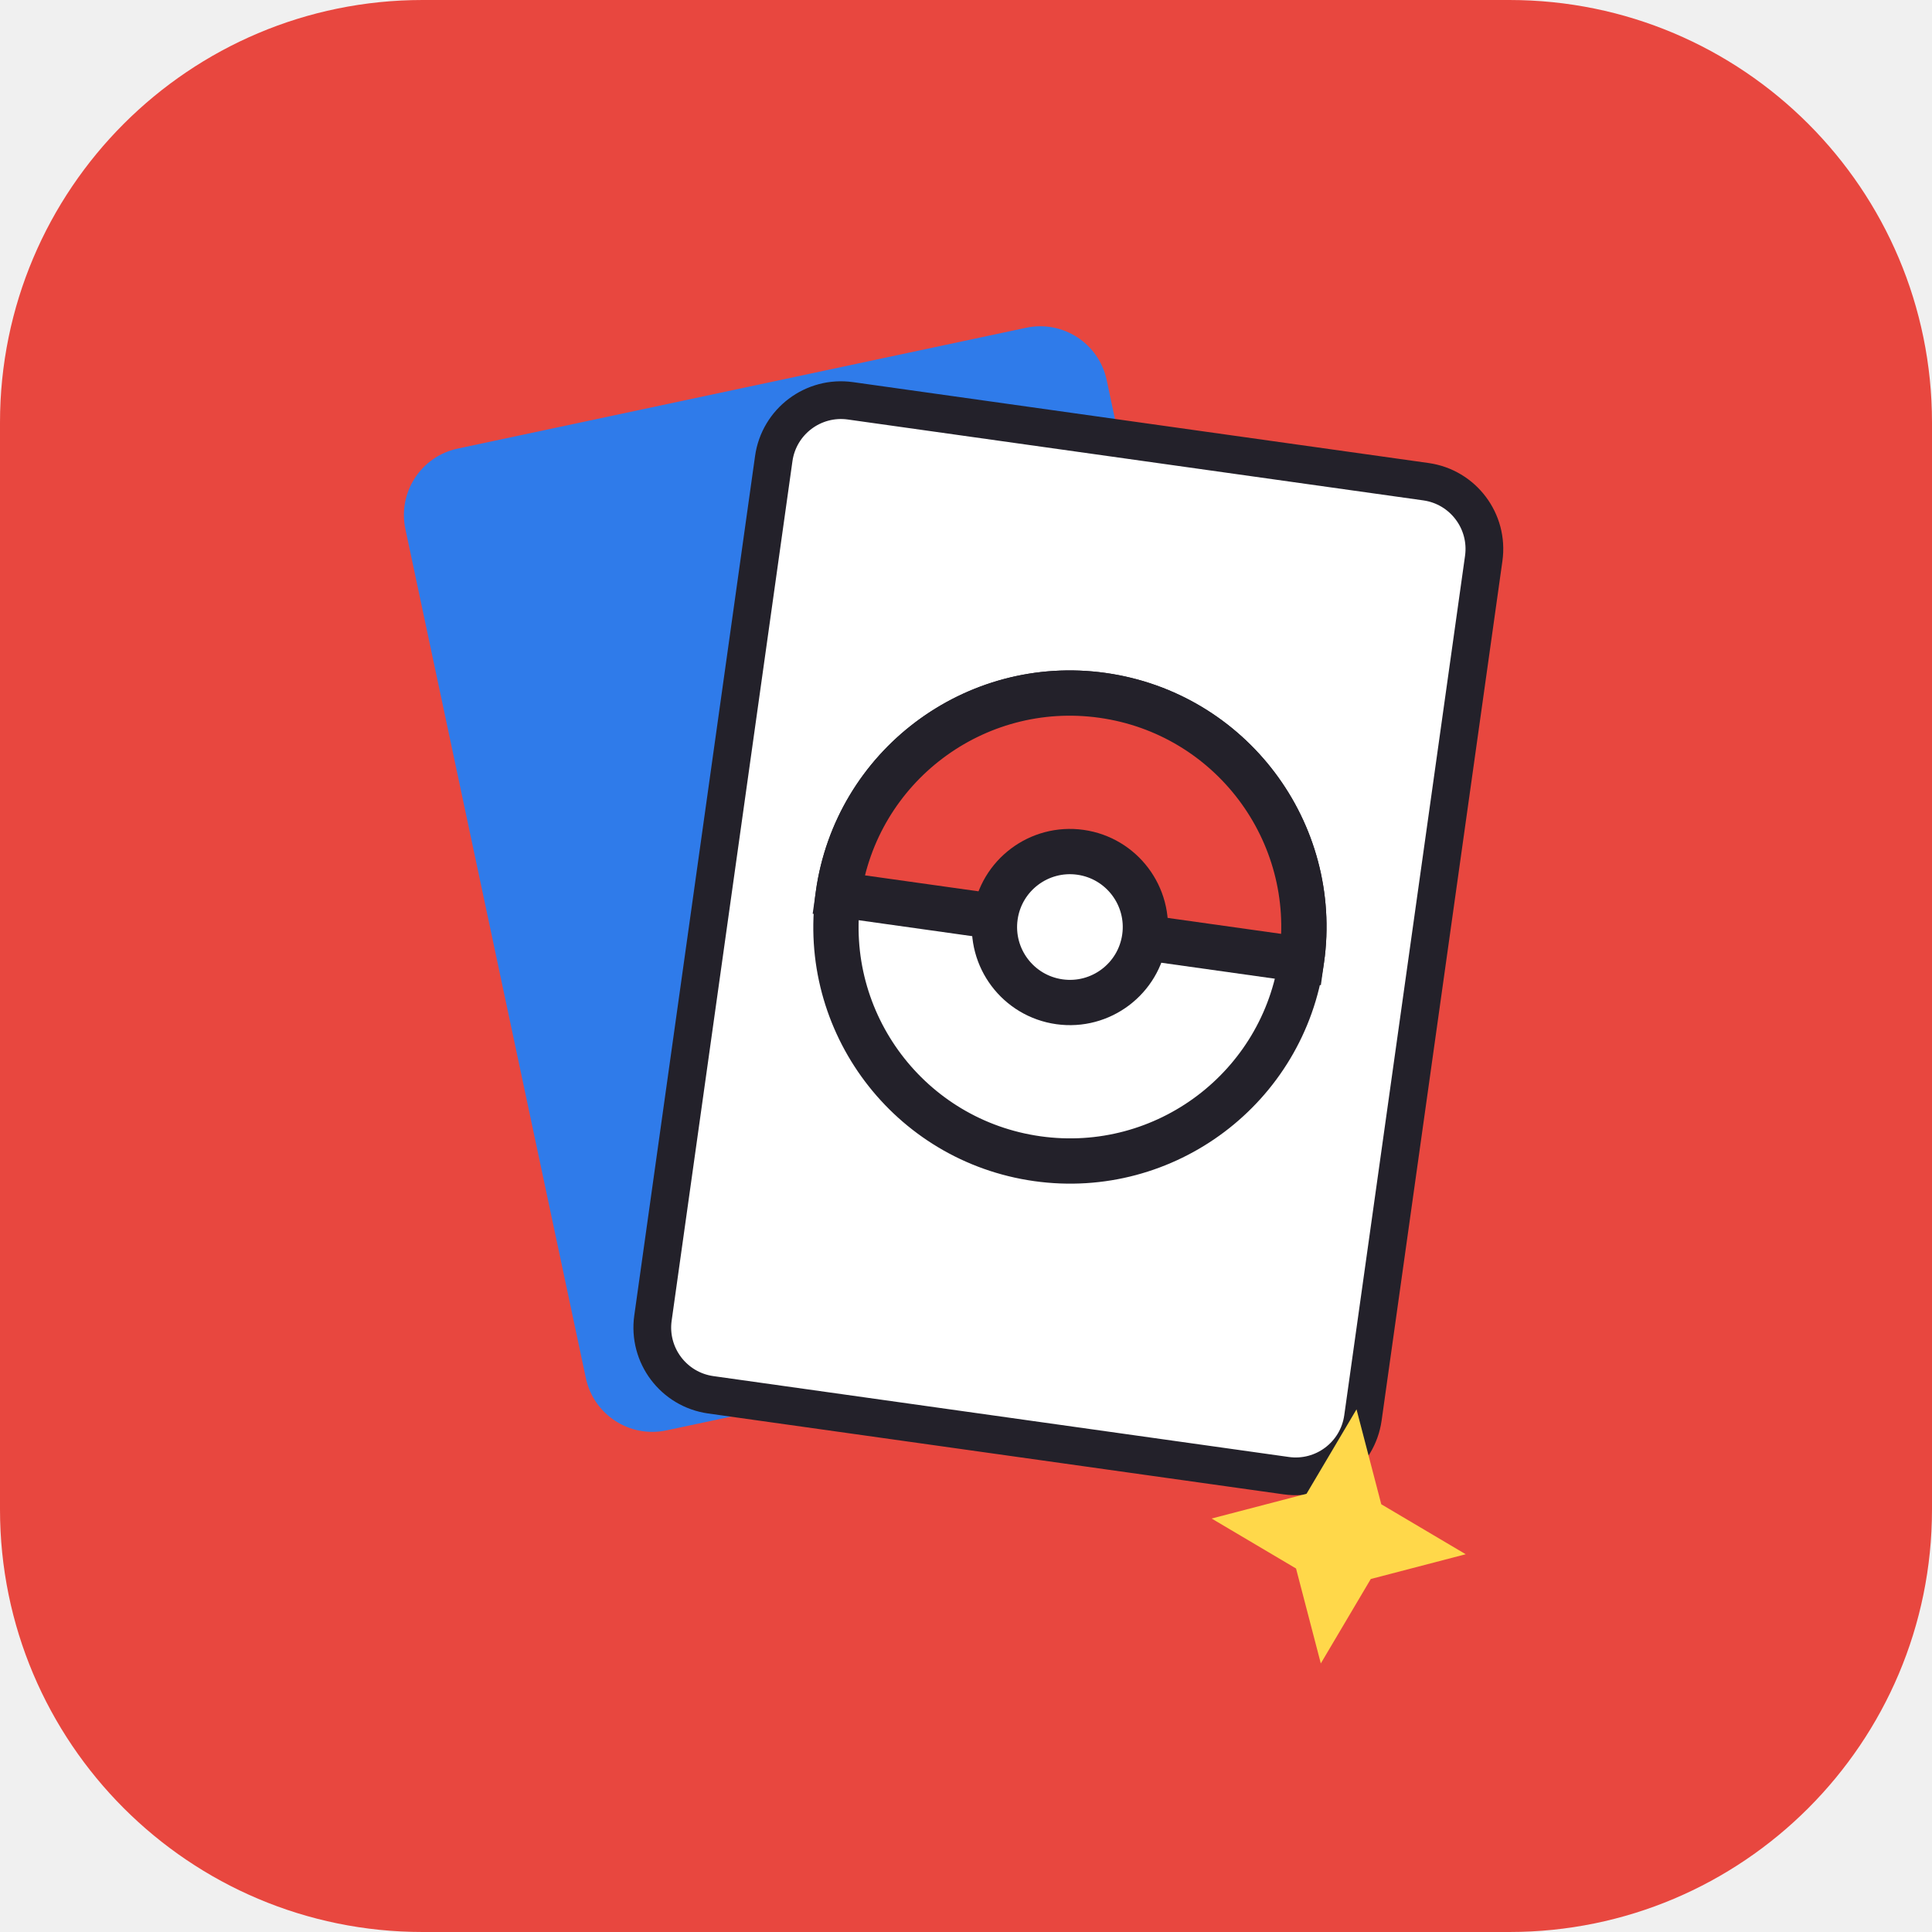
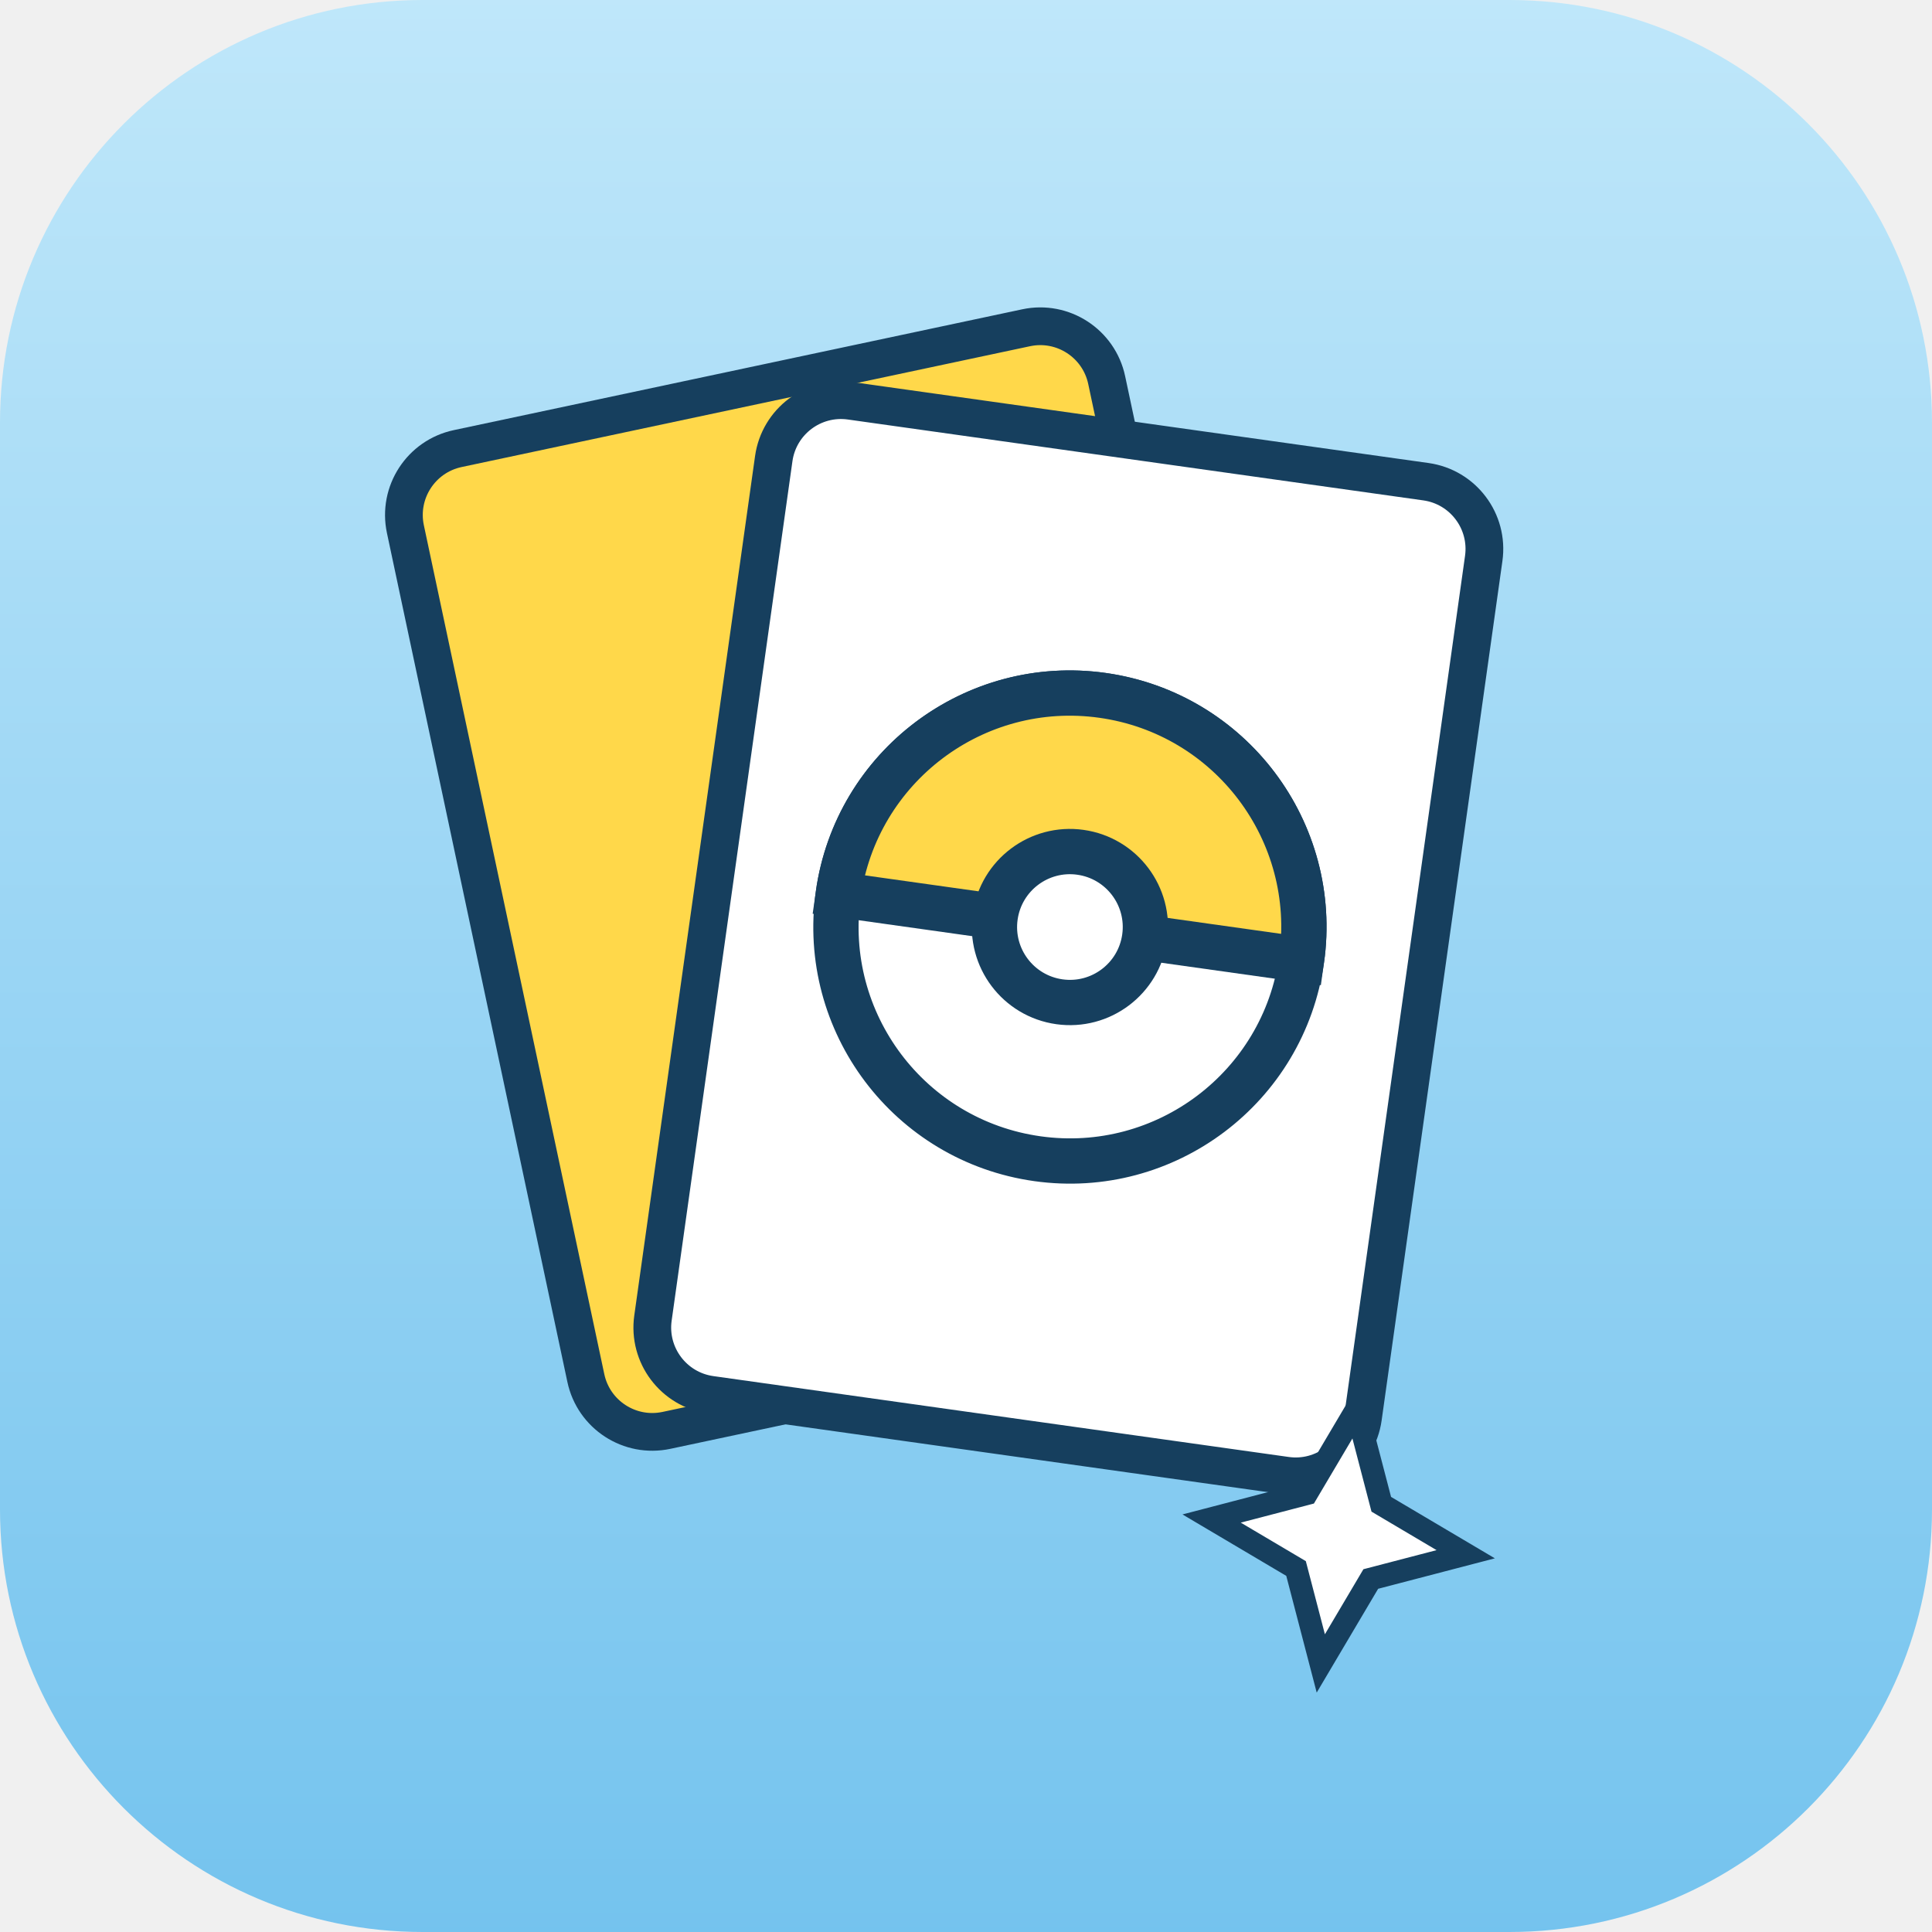
<svg xmlns="http://www.w3.org/2000/svg" viewBox="0 0 512 512">
-   <rect width="512" height="512" rx="112" fill="#e8473f" />
+   <defs>
+     <linearGradient id="bg" x1="0" y1="0" x2="0" y2="1">
+       <stop offset="0" stop-color="#bfe7fa" />
+       <stop offset="1" stop-color="#74c3ee" />
+     </linearGradient>
+   </defs>
+   <rect width="512" height="512" rx="112" fill="url(#bg)" />
  <g transform="translate(256 262)">
-     <rect x="-120" y="-168" width="190" height="266" rx="18" fill="#2f7bea" transform="rotate(-12)" />
-     <rect x="-70" y="-150" width="190" height="266" rx="18" fill="#fff" stroke="#23212a" stroke-width="10" transform="rotate(8)" />
+     <rect x="-120" y="-168" width="190" height="266" rx="18" fill="#ffd84a" stroke="#163f5e" stroke-width="10" transform="rotate(-12)" />
+     <rect x="-70" y="-150" width="190" height="266" rx="18" fill="#fff" stroke="#163f5e" stroke-width="10" transform="rotate(8)" />
    <g transform="rotate(8) translate(25 -20)">
-       <circle r="62" fill="#fff" stroke="#23212a" stroke-width="12" />
-       <path d="M-62 0a62 62 0 0 1 124 0z" fill="#e8473f" stroke="#23212a" stroke-width="12" />
-       <circle r="20" fill="#fff" stroke="#23212a" stroke-width="12" />
+       <circle r="62" fill="#fff" stroke="#163f5e" stroke-width="12" />
+       <path d="M-62 0a62 62 0 0 1 124 0z" fill="#ffd84a" stroke="#163f5e" stroke-width="12" />
+       <circle r="20" fill="#fff" stroke="#163f5e" stroke-width="12" />
    </g>
-     <path d="M118 96l10 24 24 10-24 10-10 24-10-24-24-10 24-10z" fill="#ffd84a" transform="rotate(8)" />
+     <path d="M118 96l10 24 24 10-24 10-10 24-10-24-24-10 24-10z" fill="#fff" stroke="#163f5e" stroke-width="6" transform="rotate(8)" />
  </g>
</svg>
